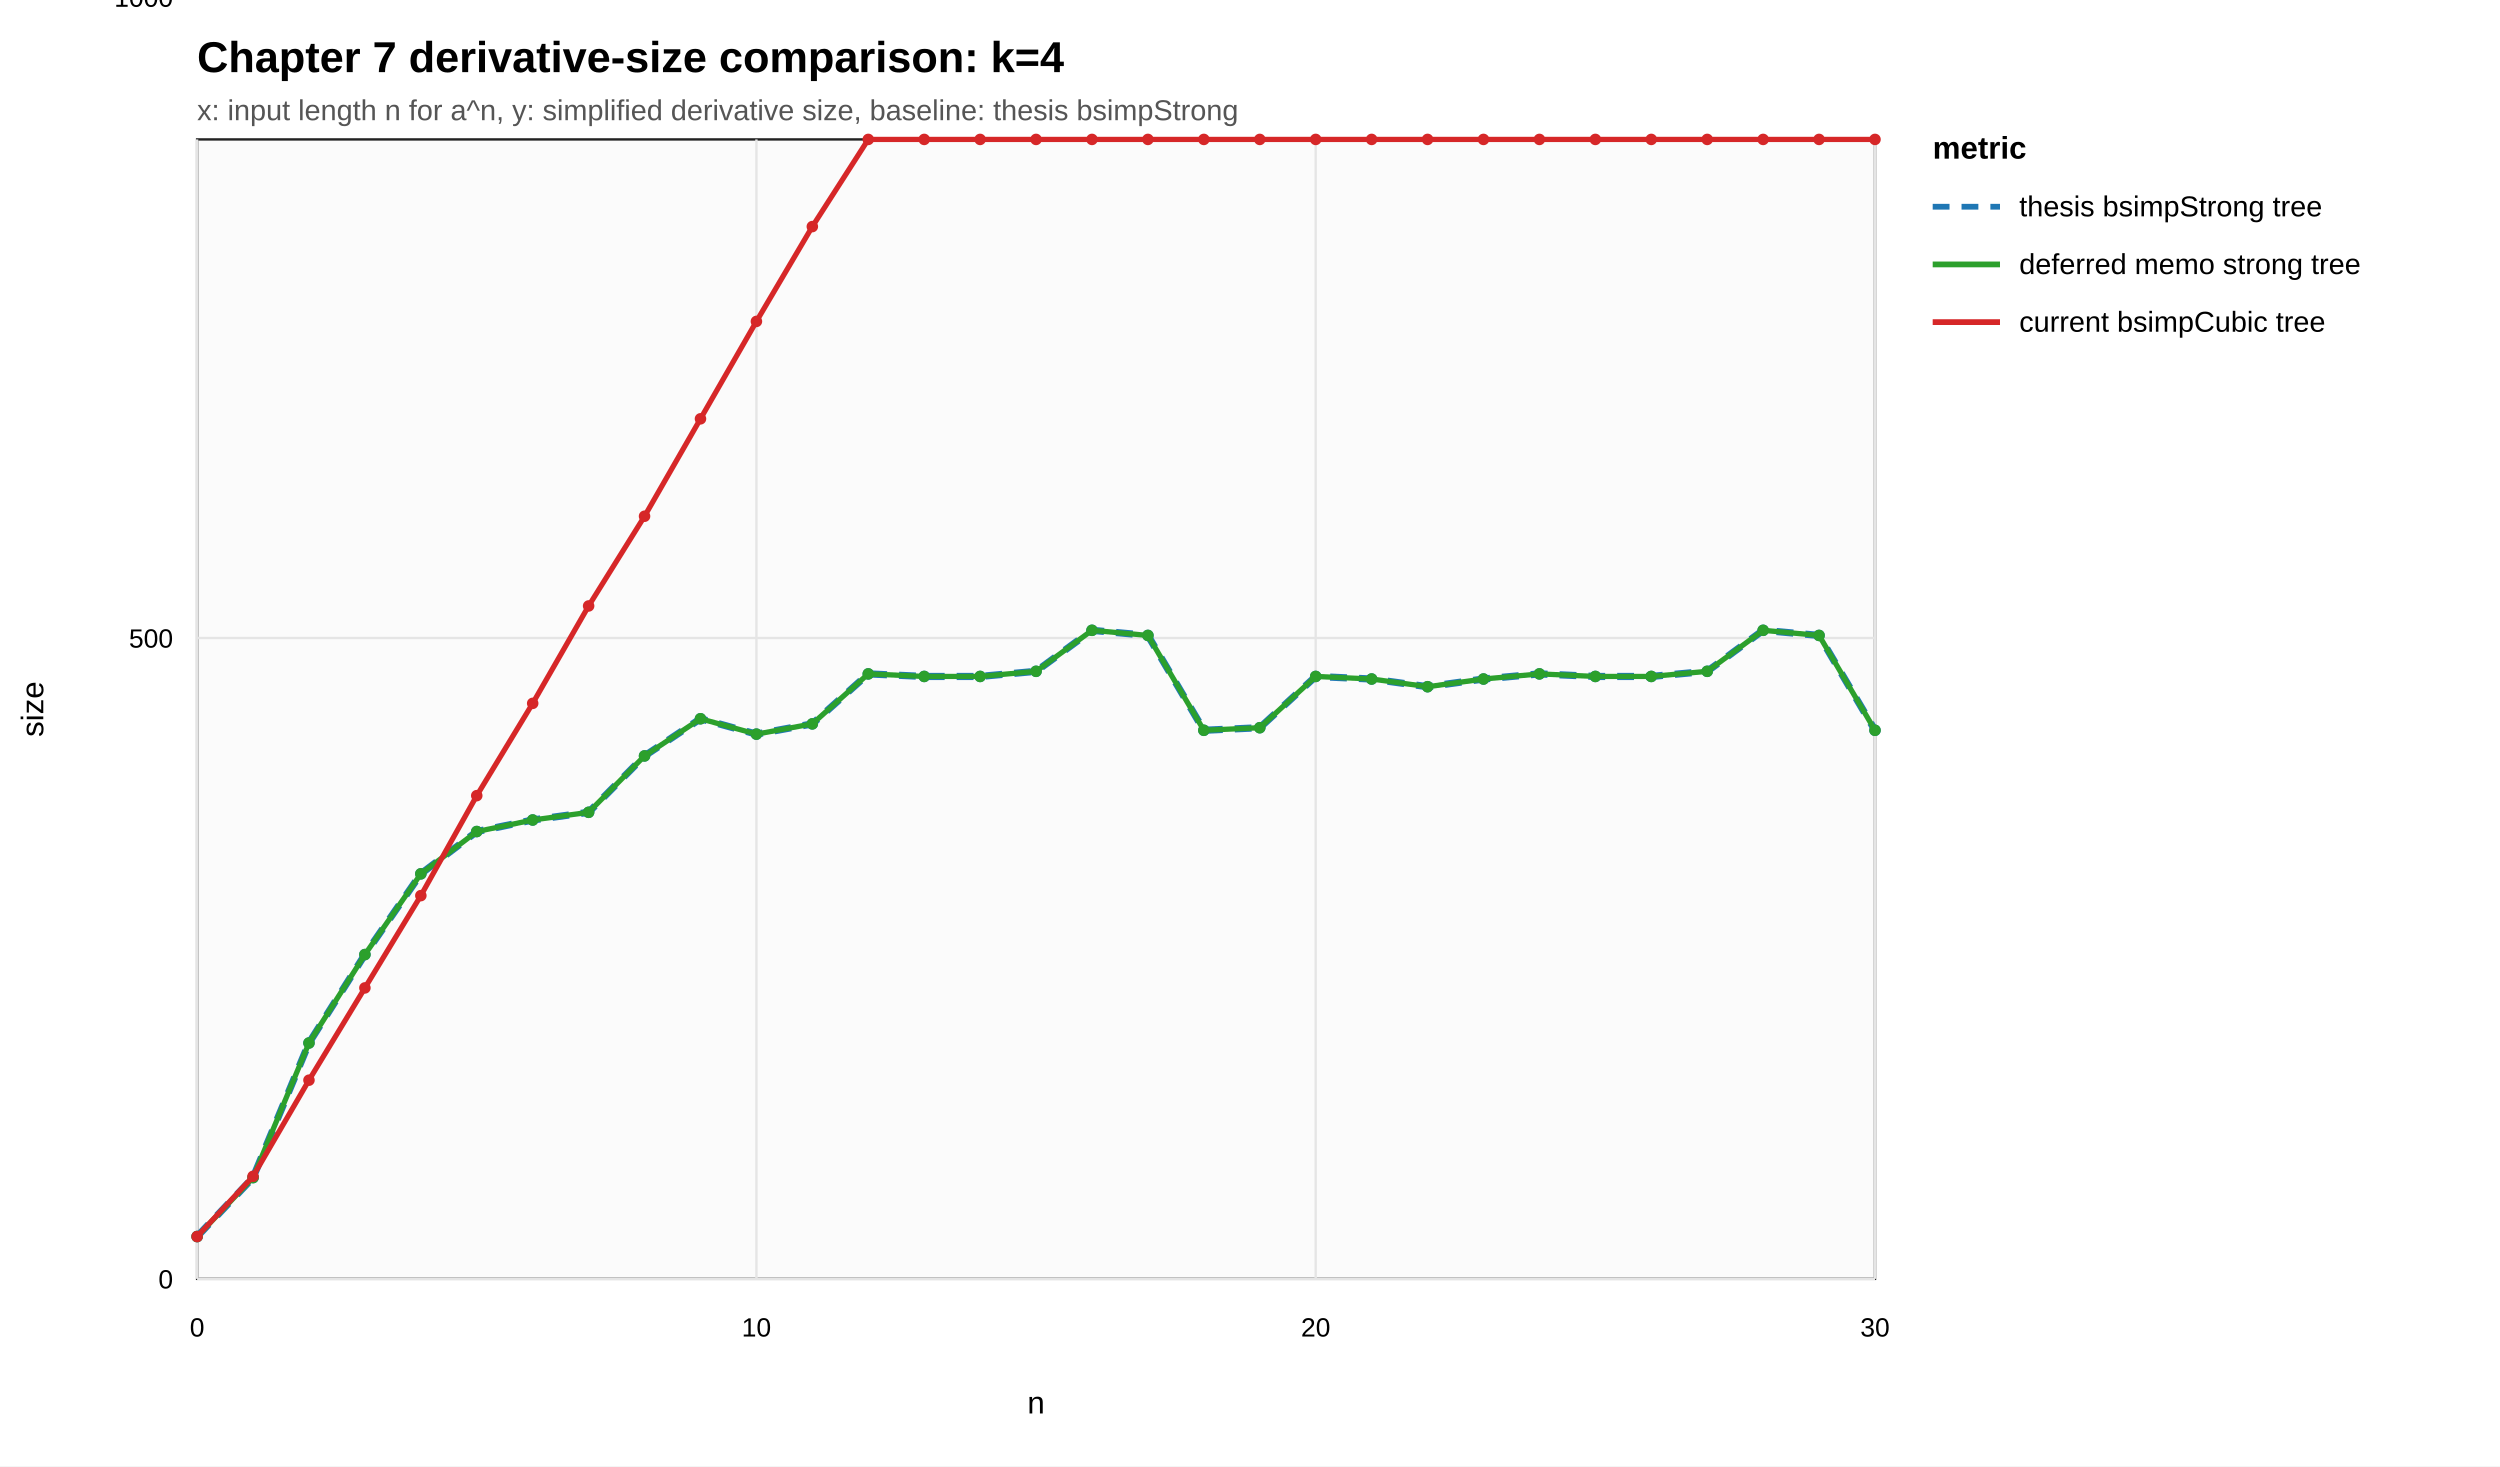
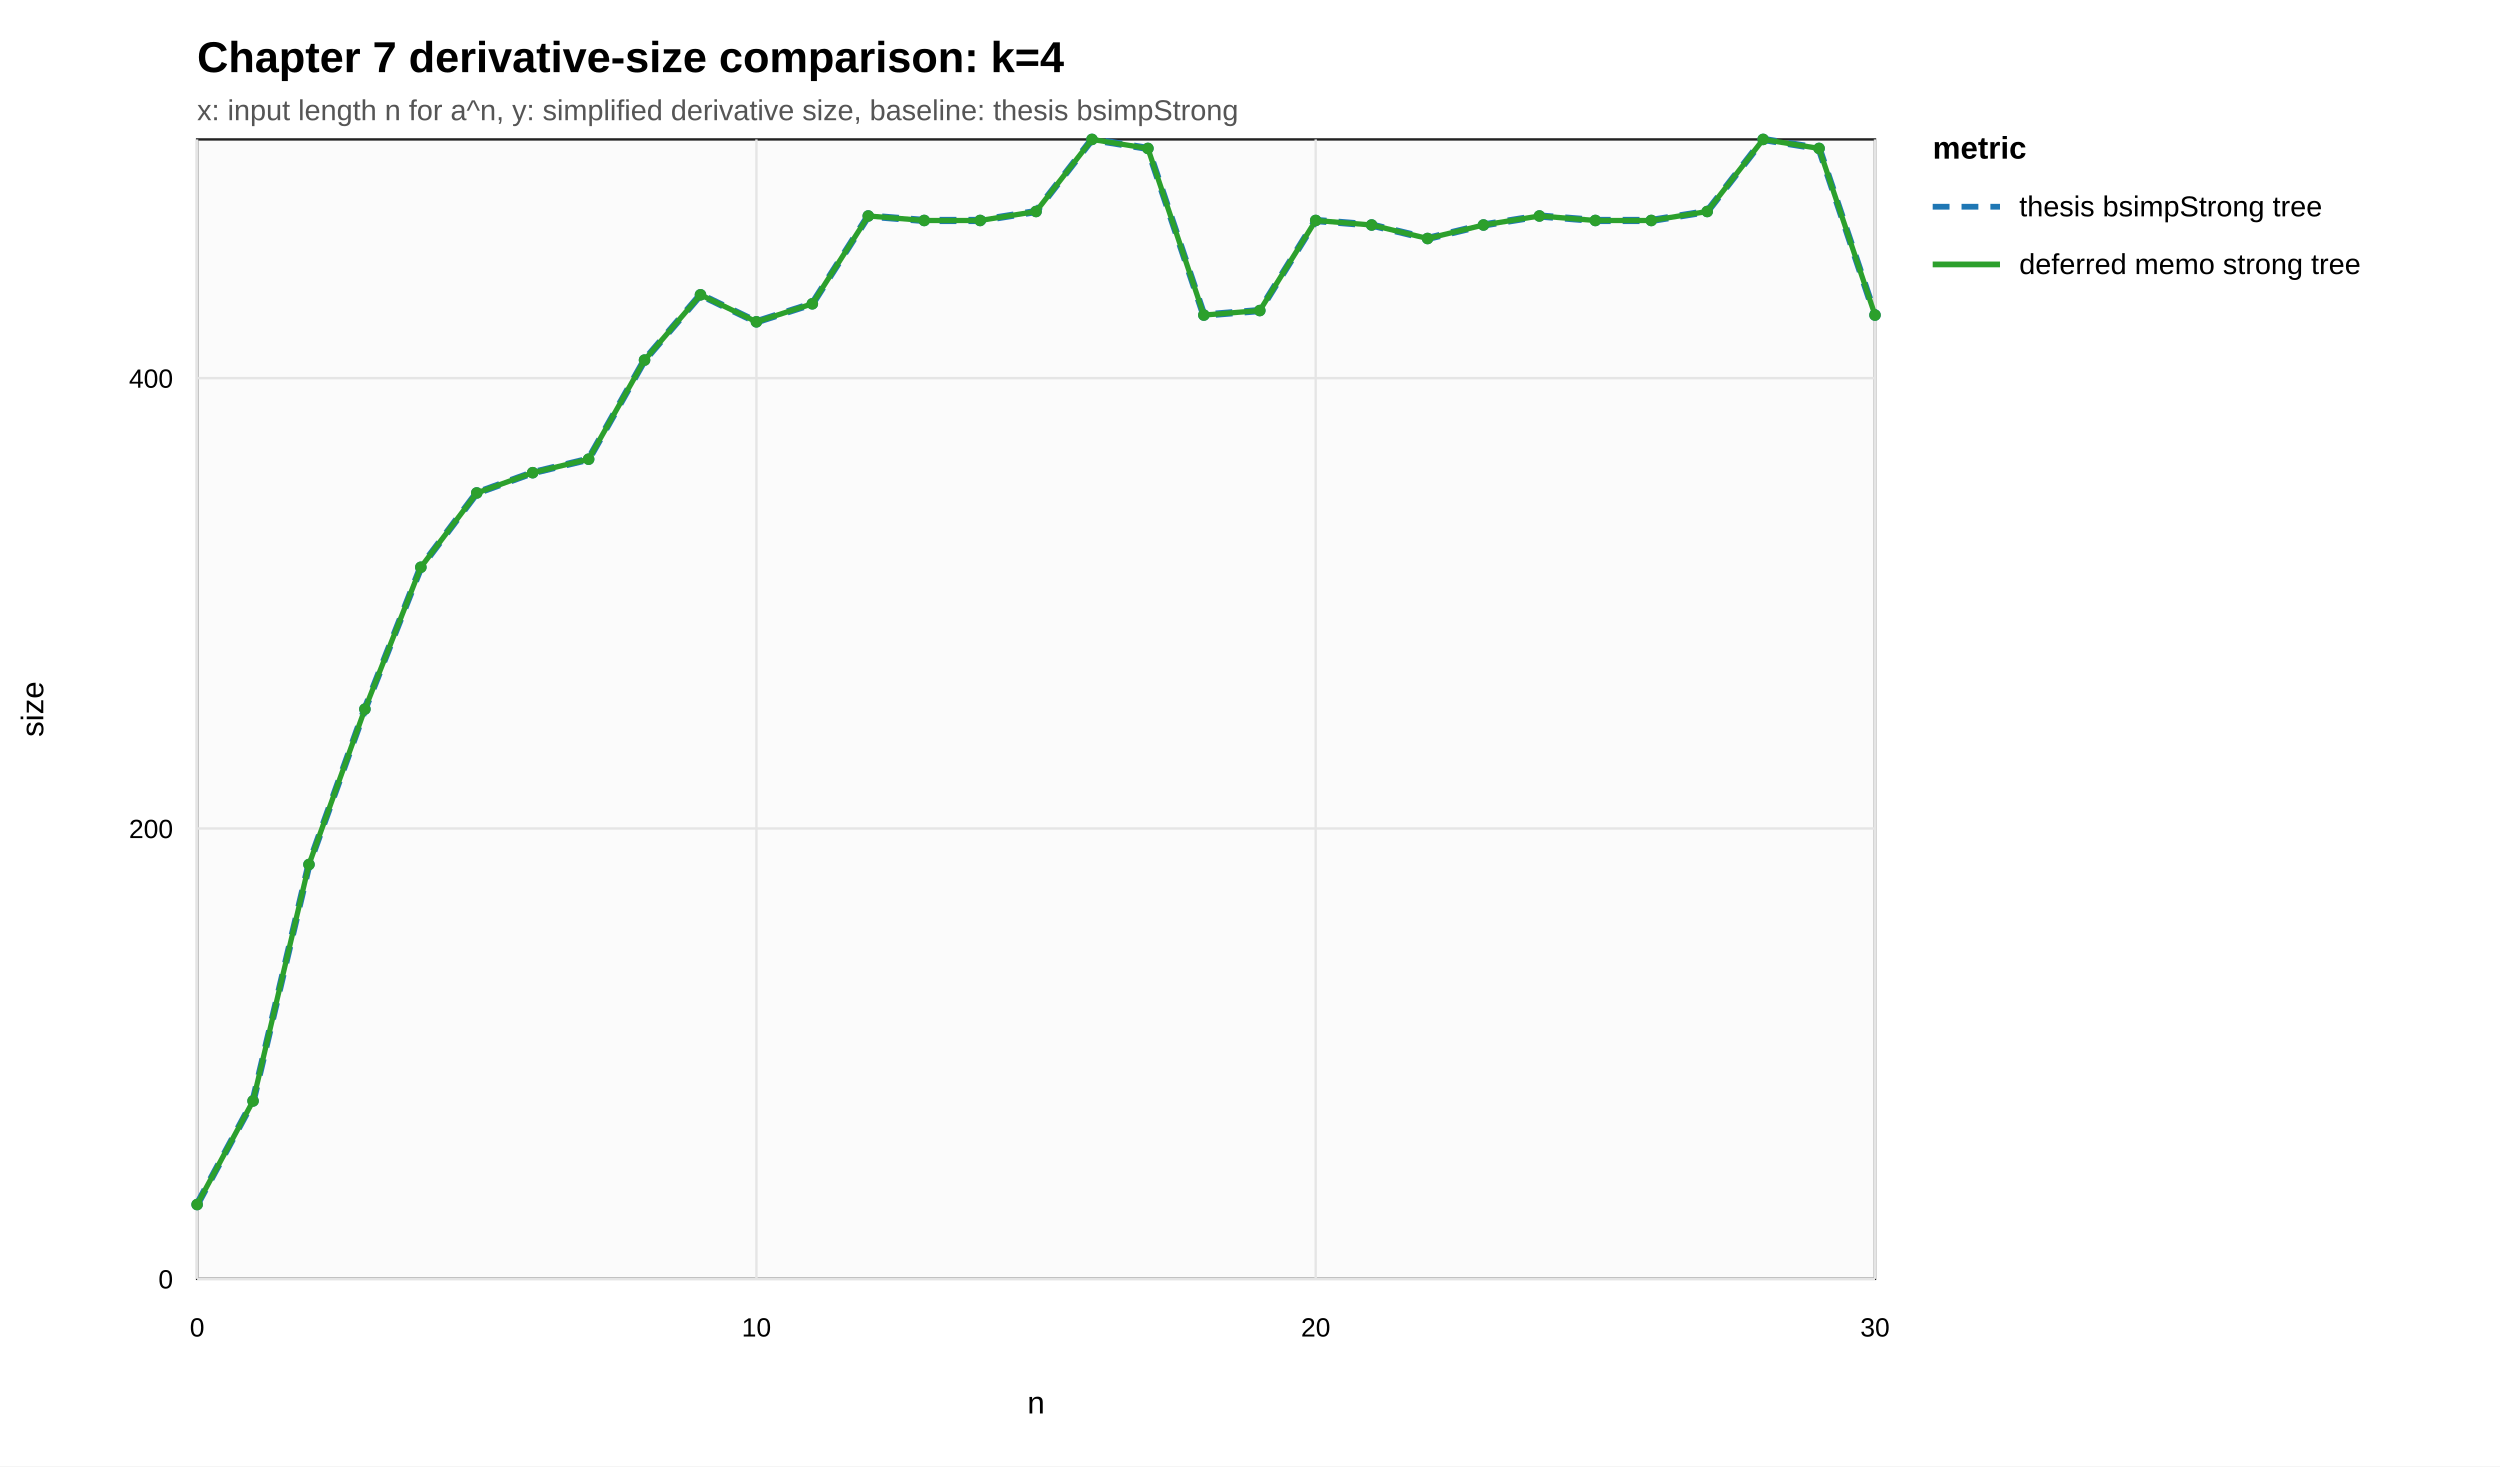
<svg xmlns="http://www.w3.org/2000/svg" width="1040" height="610" viewBox="0 0 1040 610">
  <rect width="100%" height="100%" fill="#ffffff" />
  <text x="82" y="30" font-family="Arial, sans-serif" font-size="18" font-weight="700">Chapter 7 derivative-size comparison: k=4</text>
  <text x="82" y="50" font-family="Arial, sans-serif" font-size="12" fill="#555">x: input length n for a^n, y: simplified derivative size, baseline: thesis bsimpStrong</text>
  <rect x="82" y="58" width="698" height="474" fill="#fbfbfb" stroke="#222" stroke-width="1" />
  <line x1="82.00" y1="58" x2="82.00" y2="532" stroke="#e5e5e5" stroke-width="1" />
  <text x="82.00" y="556" text-anchor="middle" font-family="Arial, sans-serif" font-size="11">0</text>
  <line x1="314.67" y1="58" x2="314.67" y2="532" stroke="#e5e5e5" stroke-width="1" />
  <text x="314.67" y="556" text-anchor="middle" font-family="Arial, sans-serif" font-size="11">10</text>
  <line x1="547.33" y1="58" x2="547.33" y2="532" stroke="#e5e5e5" stroke-width="1" />
  <text x="547.33" y="556" text-anchor="middle" font-family="Arial, sans-serif" font-size="11">20</text>
  <line x1="780.00" y1="58" x2="780.00" y2="532" stroke="#e5e5e5" stroke-width="1" />
  <text x="780.00" y="556" text-anchor="middle" font-family="Arial, sans-serif" font-size="11">30</text>
  <line x1="82" y1="532.00" x2="780" y2="532.00" stroke="#e5e5e5" stroke-width="1" />
  <text x="72" y="536.00" text-anchor="end" font-family="Arial, sans-serif" font-size="11">0</text>
-   <line x1="82" y1="265.41" x2="780" y2="265.41" stroke="#e5e5e5" stroke-width="1" />
-   <text x="72" y="269.41" text-anchor="end" font-family="Arial, sans-serif" font-size="11">500</text>
-   <line x1="82" y1="-1.18" x2="780" y2="-1.18" stroke="#e5e5e5" stroke-width="1" />
-   <text x="72" y="2.82" text-anchor="end" font-family="Arial, sans-serif" font-size="11">1000</text>
+   <line x1="82" y1="344.65" x2="780" y2="344.65" stroke="#e5e5e5" stroke-width="1" />
+   <text x="72" y="348.65" text-anchor="end" font-family="Arial, sans-serif" font-size="11">200</text>
+   <line x1="82" y1="157.30" x2="780" y2="157.30" stroke="#e5e5e5" stroke-width="1" />
+   <text x="72" y="161.30" text-anchor="end" font-family="Arial, sans-serif" font-size="11">400</text>
+   <line x1="82" y1="-30.06" x2="780" y2="-30.06" stroke="#e5e5e5" stroke-width="1" />
+   <text x="72" y="-26.06" text-anchor="end" font-family="Arial, sans-serif" font-size="11">600</text>
  <text x="431.00" y="588" text-anchor="middle" font-family="Arial, sans-serif" font-size="13">n</text>
  <text x="18" y="295.00" transform="rotate(-90 18,295.00)" text-anchor="middle" font-family="Arial, sans-serif" font-size="13">size</text>
-   <path d="M82.00,514.40 L105.27,489.88 L128.53,433.89 L151.80,397.10 L175.07,363.51 L198.33,345.92 L221.60,341.12 L244.87,337.92 L268.13,314.46 L291.40,299.00 L314.67,305.40 L337.93,301.13 L361.20,280.34 L384.47,281.40 L407.73,281.40 L431.00,279.27 L454.27,262.21 L477.53,264.34 L500.80,303.80 L524.07,302.73 L547.33,281.40 L570.60,282.47 L593.87,285.67 L617.13,282.47 L640.40,280.34 L663.67,281.40 L686.93,281.40 L710.20,279.27 L733.47,262.21 L756.73,264.34 L780.00,303.80" fill="none" stroke="#1f77b4" stroke-width="3.0" stroke-dasharray="7 5" />
-   <circle cx="82.00" cy="514.40" r="2.4" fill="#1f77b4" />
-   <circle cx="105.27" cy="489.88" r="2.4" fill="#1f77b4" />
-   <circle cx="128.53" cy="433.89" r="2.4" fill="#1f77b4" />
-   <circle cx="151.80" cy="397.10" r="2.4" fill="#1f77b4" />
-   <circle cx="175.07" cy="363.51" r="2.4" fill="#1f77b4" />
-   <circle cx="198.33" cy="345.92" r="2.4" fill="#1f77b4" />
-   <circle cx="221.60" cy="341.12" r="2.4" fill="#1f77b4" />
-   <circle cx="244.87" cy="337.92" r="2.4" fill="#1f77b4" />
-   <circle cx="268.13" cy="314.46" r="2.4" fill="#1f77b4" />
-   <circle cx="291.40" cy="299.00" r="2.4" fill="#1f77b4" />
-   <circle cx="314.67" cy="305.40" r="2.4" fill="#1f77b4" />
-   <circle cx="337.93" cy="301.13" r="2.4" fill="#1f77b4" />
-   <circle cx="361.20" cy="280.34" r="2.4" fill="#1f77b4" />
-   <circle cx="384.47" cy="281.40" r="2.4" fill="#1f77b4" />
-   <circle cx="407.73" cy="281.40" r="2.4" fill="#1f77b4" />
-   <circle cx="431.00" cy="279.27" r="2.4" fill="#1f77b4" />
-   <circle cx="454.27" cy="262.21" r="2.4" fill="#1f77b4" />
-   <circle cx="477.53" cy="264.34" r="2.4" fill="#1f77b4" />
-   <circle cx="500.80" cy="303.80" r="2.4" fill="#1f77b4" />
-   <circle cx="524.07" cy="302.73" r="2.4" fill="#1f77b4" />
-   <circle cx="547.33" cy="281.40" r="2.4" fill="#1f77b4" />
-   <circle cx="570.60" cy="282.47" r="2.4" fill="#1f77b4" />
-   <circle cx="593.87" cy="285.67" r="2.4" fill="#1f77b4" />
-   <circle cx="617.13" cy="282.47" r="2.4" fill="#1f77b4" />
-   <circle cx="640.40" cy="280.34" r="2.4" fill="#1f77b4" />
-   <circle cx="663.67" cy="281.40" r="2.4" fill="#1f77b4" />
-   <circle cx="686.93" cy="281.40" r="2.4" fill="#1f77b4" />
-   <circle cx="710.20" cy="279.27" r="2.4" fill="#1f77b4" />
-   <circle cx="733.47" cy="262.21" r="2.4" fill="#1f77b4" />
-   <circle cx="756.73" cy="264.34" r="2.4" fill="#1f77b4" />
-   <circle cx="780.00" cy="303.80" r="2.4" fill="#1f77b4" />
-   <path d="M82.00,514.40 L105.27,489.88 L128.53,433.89 L151.80,397.10 L175.07,363.51 L198.33,345.92 L221.60,341.12 L244.87,337.92 L268.13,314.46 L291.40,299.00 L314.67,305.40 L337.93,301.13 L361.20,280.34 L384.47,281.40 L407.73,281.40 L431.00,279.27 L454.27,262.21 L477.53,264.34 L500.80,303.80 L524.07,302.73 L547.33,281.40 L570.60,282.47 L593.87,285.67 L617.13,282.47 L640.40,280.34 L663.67,281.40 L686.93,281.40 L710.20,279.27 L733.47,262.21 L756.73,264.34 L780.00,303.80" fill="none" stroke="#2ca02c" stroke-width="2.2" />
-   <circle cx="82.00" cy="514.40" r="2.4" fill="#2ca02c" />
-   <circle cx="105.27" cy="489.88" r="2.4" fill="#2ca02c" />
-   <circle cx="128.53" cy="433.89" r="2.4" fill="#2ca02c" />
-   <circle cx="151.80" cy="397.10" r="2.4" fill="#2ca02c" />
-   <circle cx="175.07" cy="363.51" r="2.4" fill="#2ca02c" />
-   <circle cx="198.33" cy="345.92" r="2.4" fill="#2ca02c" />
-   <circle cx="221.60" cy="341.12" r="2.4" fill="#2ca02c" />
-   <circle cx="244.87" cy="337.92" r="2.4" fill="#2ca02c" />
-   <circle cx="268.13" cy="314.46" r="2.4" fill="#2ca02c" />
-   <circle cx="291.40" cy="299.00" r="2.4" fill="#2ca02c" />
-   <circle cx="314.67" cy="305.40" r="2.4" fill="#2ca02c" />
-   <circle cx="337.93" cy="301.13" r="2.4" fill="#2ca02c" />
-   <circle cx="361.20" cy="280.34" r="2.4" fill="#2ca02c" />
-   <circle cx="384.47" cy="281.40" r="2.4" fill="#2ca02c" />
-   <circle cx="407.73" cy="281.40" r="2.4" fill="#2ca02c" />
-   <circle cx="431.00" cy="279.27" r="2.4" fill="#2ca02c" />
-   <circle cx="454.27" cy="262.21" r="2.4" fill="#2ca02c" />
-   <circle cx="477.53" cy="264.34" r="2.4" fill="#2ca02c" />
-   <circle cx="500.80" cy="303.80" r="2.4" fill="#2ca02c" />
-   <circle cx="524.07" cy="302.73" r="2.4" fill="#2ca02c" />
-   <circle cx="547.33" cy="281.40" r="2.4" fill="#2ca02c" />
-   <circle cx="570.60" cy="282.47" r="2.4" fill="#2ca02c" />
-   <circle cx="593.87" cy="285.67" r="2.4" fill="#2ca02c" />
-   <circle cx="617.13" cy="282.47" r="2.4" fill="#2ca02c" />
-   <circle cx="640.40" cy="280.34" r="2.4" fill="#2ca02c" />
-   <circle cx="663.67" cy="281.40" r="2.4" fill="#2ca02c" />
-   <circle cx="686.93" cy="281.40" r="2.4" fill="#2ca02c" />
-   <circle cx="710.20" cy="279.27" r="2.4" fill="#2ca02c" />
-   <circle cx="733.47" cy="262.21" r="2.4" fill="#2ca02c" />
-   <circle cx="756.73" cy="264.34" r="2.4" fill="#2ca02c" />
-   <circle cx="780.00" cy="303.80" r="2.4" fill="#2ca02c" />
-   <path d="M82.00,514.40 L105.27,489.35 L128.53,449.36 L151.80,410.97 L175.07,372.58 L198.33,330.99 L221.60,292.60 L244.87,252.08 L268.13,214.76 L291.40,174.23 L314.67,133.71 L337.93,94.26 L361.20,58.00 L384.47,58.00 L407.73,58.00 L431.00,58.00 L454.27,58.00 L477.53,58.00 L500.80,58.00 L524.07,58.00 L547.33,58.00 L570.60,58.00 L593.87,58.00 L617.13,58.00 L640.40,58.00 L663.67,58.00 L686.93,58.00 L710.20,58.00 L733.47,58.00 L756.73,58.00 L780.00,58.00" fill="none" stroke="#d62728" stroke-width="2.2" />
-   <circle cx="82.00" cy="514.40" r="2.4" fill="#d62728" />
-   <circle cx="105.27" cy="489.35" r="2.4" fill="#d62728" />
-   <circle cx="128.53" cy="449.36" r="2.4" fill="#d62728" />
-   <circle cx="151.80" cy="410.97" r="2.4" fill="#d62728" />
-   <circle cx="175.07" cy="372.58" r="2.4" fill="#d62728" />
-   <circle cx="198.33" cy="330.99" r="2.4" fill="#d62728" />
-   <circle cx="221.60" cy="292.60" r="2.4" fill="#d62728" />
-   <circle cx="244.87" cy="252.08" r="2.4" fill="#d62728" />
-   <circle cx="268.13" cy="214.76" r="2.4" fill="#d62728" />
-   <circle cx="291.40" cy="174.23" r="2.4" fill="#d62728" />
-   <circle cx="314.67" cy="133.71" r="2.4" fill="#d62728" />
-   <circle cx="337.93" cy="94.26" r="2.4" fill="#d62728" />
-   <circle cx="361.20" cy="58.00" r="2.4" fill="#d62728" />
-   <circle cx="384.47" cy="58.00" r="2.4" fill="#d62728" />
-   <circle cx="407.73" cy="58.00" r="2.4" fill="#d62728" />
-   <circle cx="431.00" cy="58.00" r="2.4" fill="#d62728" />
-   <circle cx="454.27" cy="58.00" r="2.4" fill="#d62728" />
-   <circle cx="477.53" cy="58.00" r="2.4" fill="#d62728" />
-   <circle cx="500.80" cy="58.00" r="2.4" fill="#d62728" />
-   <circle cx="524.07" cy="58.00" r="2.4" fill="#d62728" />
-   <circle cx="547.33" cy="58.00" r="2.4" fill="#d62728" />
-   <circle cx="570.60" cy="58.00" r="2.4" fill="#d62728" />
-   <circle cx="593.87" cy="58.00" r="2.4" fill="#d62728" />
-   <circle cx="617.13" cy="58.00" r="2.4" fill="#d62728" />
-   <circle cx="640.40" cy="58.00" r="2.4" fill="#d62728" />
-   <circle cx="663.67" cy="58.00" r="2.4" fill="#d62728" />
-   <circle cx="686.93" cy="58.00" r="2.4" fill="#d62728" />
-   <circle cx="710.20" cy="58.00" r="2.4" fill="#d62728" />
-   <circle cx="733.47" cy="58.00" r="2.4" fill="#d62728" />
-   <circle cx="756.73" cy="58.00" r="2.4" fill="#d62728" />
-   <circle cx="780.00" cy="58.00" r="2.4" fill="#d62728" />
+   <path d="M82.00,501.09 L105.27,458.00 L128.53,359.64 L151.80,295.00 L175.07,235.98 L198.33,205.07 L221.60,196.64 L244.87,191.02 L268.13,149.80 L291.40,122.64 L314.67,133.88 L337.93,126.38 L361.20,89.85 L384.47,91.72 L407.73,91.72 L431.00,87.98 L454.27,58.00 L477.53,61.75 L500.80,131.07 L524.07,129.19 L547.33,91.72 L570.60,93.60 L593.87,99.22 L617.13,93.60 L640.40,89.85 L663.67,91.72 L686.93,91.72 L710.20,87.98 L733.47,58.00 L756.73,61.75 L780.00,131.07" fill="none" stroke="#1f77b4" stroke-width="3.0" stroke-dasharray="7 5" />
+   <circle cx="82.00" cy="501.09" r="2.4" fill="#1f77b4" />
+   <circle cx="105.27" cy="458.00" r="2.4" fill="#1f77b4" />
+   <circle cx="128.53" cy="359.64" r="2.4" fill="#1f77b4" />
+   <circle cx="151.80" cy="295.00" r="2.4" fill="#1f77b4" />
+   <circle cx="175.07" cy="235.98" r="2.4" fill="#1f77b4" />
+   <circle cx="198.33" cy="205.07" r="2.4" fill="#1f77b4" />
+   <circle cx="221.60" cy="196.64" r="2.4" fill="#1f77b4" />
+   <circle cx="244.87" cy="191.02" r="2.4" fill="#1f77b4" />
+   <circle cx="268.13" cy="149.80" r="2.4" fill="#1f77b4" />
+   <circle cx="291.40" cy="122.64" r="2.4" fill="#1f77b4" />
+   <circle cx="314.67" cy="133.88" r="2.4" fill="#1f77b4" />
+   <circle cx="337.93" cy="126.38" r="2.4" fill="#1f77b4" />
+   <circle cx="361.20" cy="89.85" r="2.4" fill="#1f77b4" />
+   <circle cx="384.47" cy="91.72" r="2.4" fill="#1f77b4" />
+   <circle cx="407.73" cy="91.72" r="2.4" fill="#1f77b4" />
+   <circle cx="431.00" cy="87.98" r="2.4" fill="#1f77b4" />
+   <circle cx="454.27" cy="58.00" r="2.4" fill="#1f77b4" />
+   <circle cx="477.53" cy="61.75" r="2.4" fill="#1f77b4" />
+   <circle cx="500.80" cy="131.07" r="2.4" fill="#1f77b4" />
+   <circle cx="524.07" cy="129.19" r="2.4" fill="#1f77b4" />
+   <circle cx="547.33" cy="91.72" r="2.4" fill="#1f77b4" />
+   <circle cx="570.60" cy="93.60" r="2.4" fill="#1f77b4" />
+   <circle cx="593.87" cy="99.22" r="2.4" fill="#1f77b4" />
+   <circle cx="617.13" cy="93.60" r="2.4" fill="#1f77b4" />
+   <circle cx="640.40" cy="89.85" r="2.4" fill="#1f77b4" />
+   <circle cx="663.67" cy="91.72" r="2.4" fill="#1f77b4" />
+   <circle cx="686.93" cy="91.72" r="2.4" fill="#1f77b4" />
+   <circle cx="710.20" cy="87.98" r="2.4" fill="#1f77b4" />
+   <circle cx="733.47" cy="58.00" r="2.4" fill="#1f77b4" />
+   <circle cx="756.73" cy="61.75" r="2.4" fill="#1f77b4" />
+   <circle cx="780.00" cy="131.07" r="2.4" fill="#1f77b4" />
+   <path d="M82.00,501.09 L105.27,458.00 L128.53,359.64 L151.80,295.00 L175.07,235.98 L198.33,205.07 L221.60,196.64 L244.87,191.02 L268.13,149.80 L291.40,122.64 L314.67,133.88 L337.93,126.38 L361.20,89.85 L384.47,91.72 L407.73,91.72 L431.00,87.98 L454.27,58.00 L477.53,61.75 L500.80,131.07 L524.07,129.19 L547.33,91.72 L570.60,93.60 L593.87,99.22 L617.13,93.60 L640.40,89.85 L663.67,91.72 L686.93,91.72 L710.20,87.98 L733.47,58.00 L756.73,61.75 L780.00,131.07" fill="none" stroke="#2ca02c" stroke-width="2.2" />
+   <circle cx="82.00" cy="501.09" r="2.4" fill="#2ca02c" />
+   <circle cx="105.27" cy="458.00" r="2.4" fill="#2ca02c" />
+   <circle cx="128.53" cy="359.64" r="2.4" fill="#2ca02c" />
+   <circle cx="151.80" cy="295.00" r="2.4" fill="#2ca02c" />
+   <circle cx="175.07" cy="235.98" r="2.4" fill="#2ca02c" />
+   <circle cx="198.33" cy="205.07" r="2.4" fill="#2ca02c" />
+   <circle cx="221.60" cy="196.64" r="2.4" fill="#2ca02c" />
+   <circle cx="244.87" cy="191.02" r="2.4" fill="#2ca02c" />
+   <circle cx="268.13" cy="149.80" r="2.4" fill="#2ca02c" />
+   <circle cx="291.40" cy="122.64" r="2.4" fill="#2ca02c" />
+   <circle cx="314.67" cy="133.88" r="2.4" fill="#2ca02c" />
+   <circle cx="337.93" cy="126.38" r="2.4" fill="#2ca02c" />
+   <circle cx="361.20" cy="89.85" r="2.4" fill="#2ca02c" />
+   <circle cx="384.47" cy="91.72" r="2.4" fill="#2ca02c" />
+   <circle cx="407.73" cy="91.72" r="2.4" fill="#2ca02c" />
+   <circle cx="431.00" cy="87.98" r="2.4" fill="#2ca02c" />
+   <circle cx="454.27" cy="58.00" r="2.4" fill="#2ca02c" />
+   <circle cx="477.53" cy="61.75" r="2.4" fill="#2ca02c" />
+   <circle cx="500.80" cy="131.07" r="2.4" fill="#2ca02c" />
+   <circle cx="524.07" cy="129.19" r="2.4" fill="#2ca02c" />
+   <circle cx="547.33" cy="91.72" r="2.4" fill="#2ca02c" />
+   <circle cx="570.60" cy="93.60" r="2.4" fill="#2ca02c" />
+   <circle cx="593.87" cy="99.22" r="2.4" fill="#2ca02c" />
+   <circle cx="617.13" cy="93.60" r="2.4" fill="#2ca02c" />
+   <circle cx="640.40" cy="89.85" r="2.4" fill="#2ca02c" />
+   <circle cx="663.67" cy="91.72" r="2.4" fill="#2ca02c" />
+   <circle cx="686.93" cy="91.72" r="2.4" fill="#2ca02c" />
+   <circle cx="710.20" cy="87.98" r="2.4" fill="#2ca02c" />
+   <circle cx="733.47" cy="58.00" r="2.4" fill="#2ca02c" />
+   <circle cx="756.73" cy="61.75" r="2.4" fill="#2ca02c" />
+   <circle cx="780.00" cy="131.07" r="2.4" fill="#2ca02c" />
  <text x="804" y="66" font-family="Arial, sans-serif" font-size="13" font-weight="700">metric</text>
  <line x1="804" y1="86" x2="832" y2="86" stroke="#1f77b4" stroke-width="2.4" stroke-dasharray="7 5" />
  <text x="840" y="90" font-family="Arial, sans-serif" font-size="12">thesis bsimpStrong tree</text>
  <line x1="804" y1="110" x2="832" y2="110" stroke="#2ca02c" stroke-width="2.4" />
  <text x="840" y="114" font-family="Arial, sans-serif" font-size="12">deferred memo strong tree</text>
-   <line x1="804" y1="134" x2="832" y2="134" stroke="#d62728" stroke-width="2.4" />
-   <text x="840" y="138" font-family="Arial, sans-serif" font-size="12">current bsimpCubic tree</text>
</svg>
